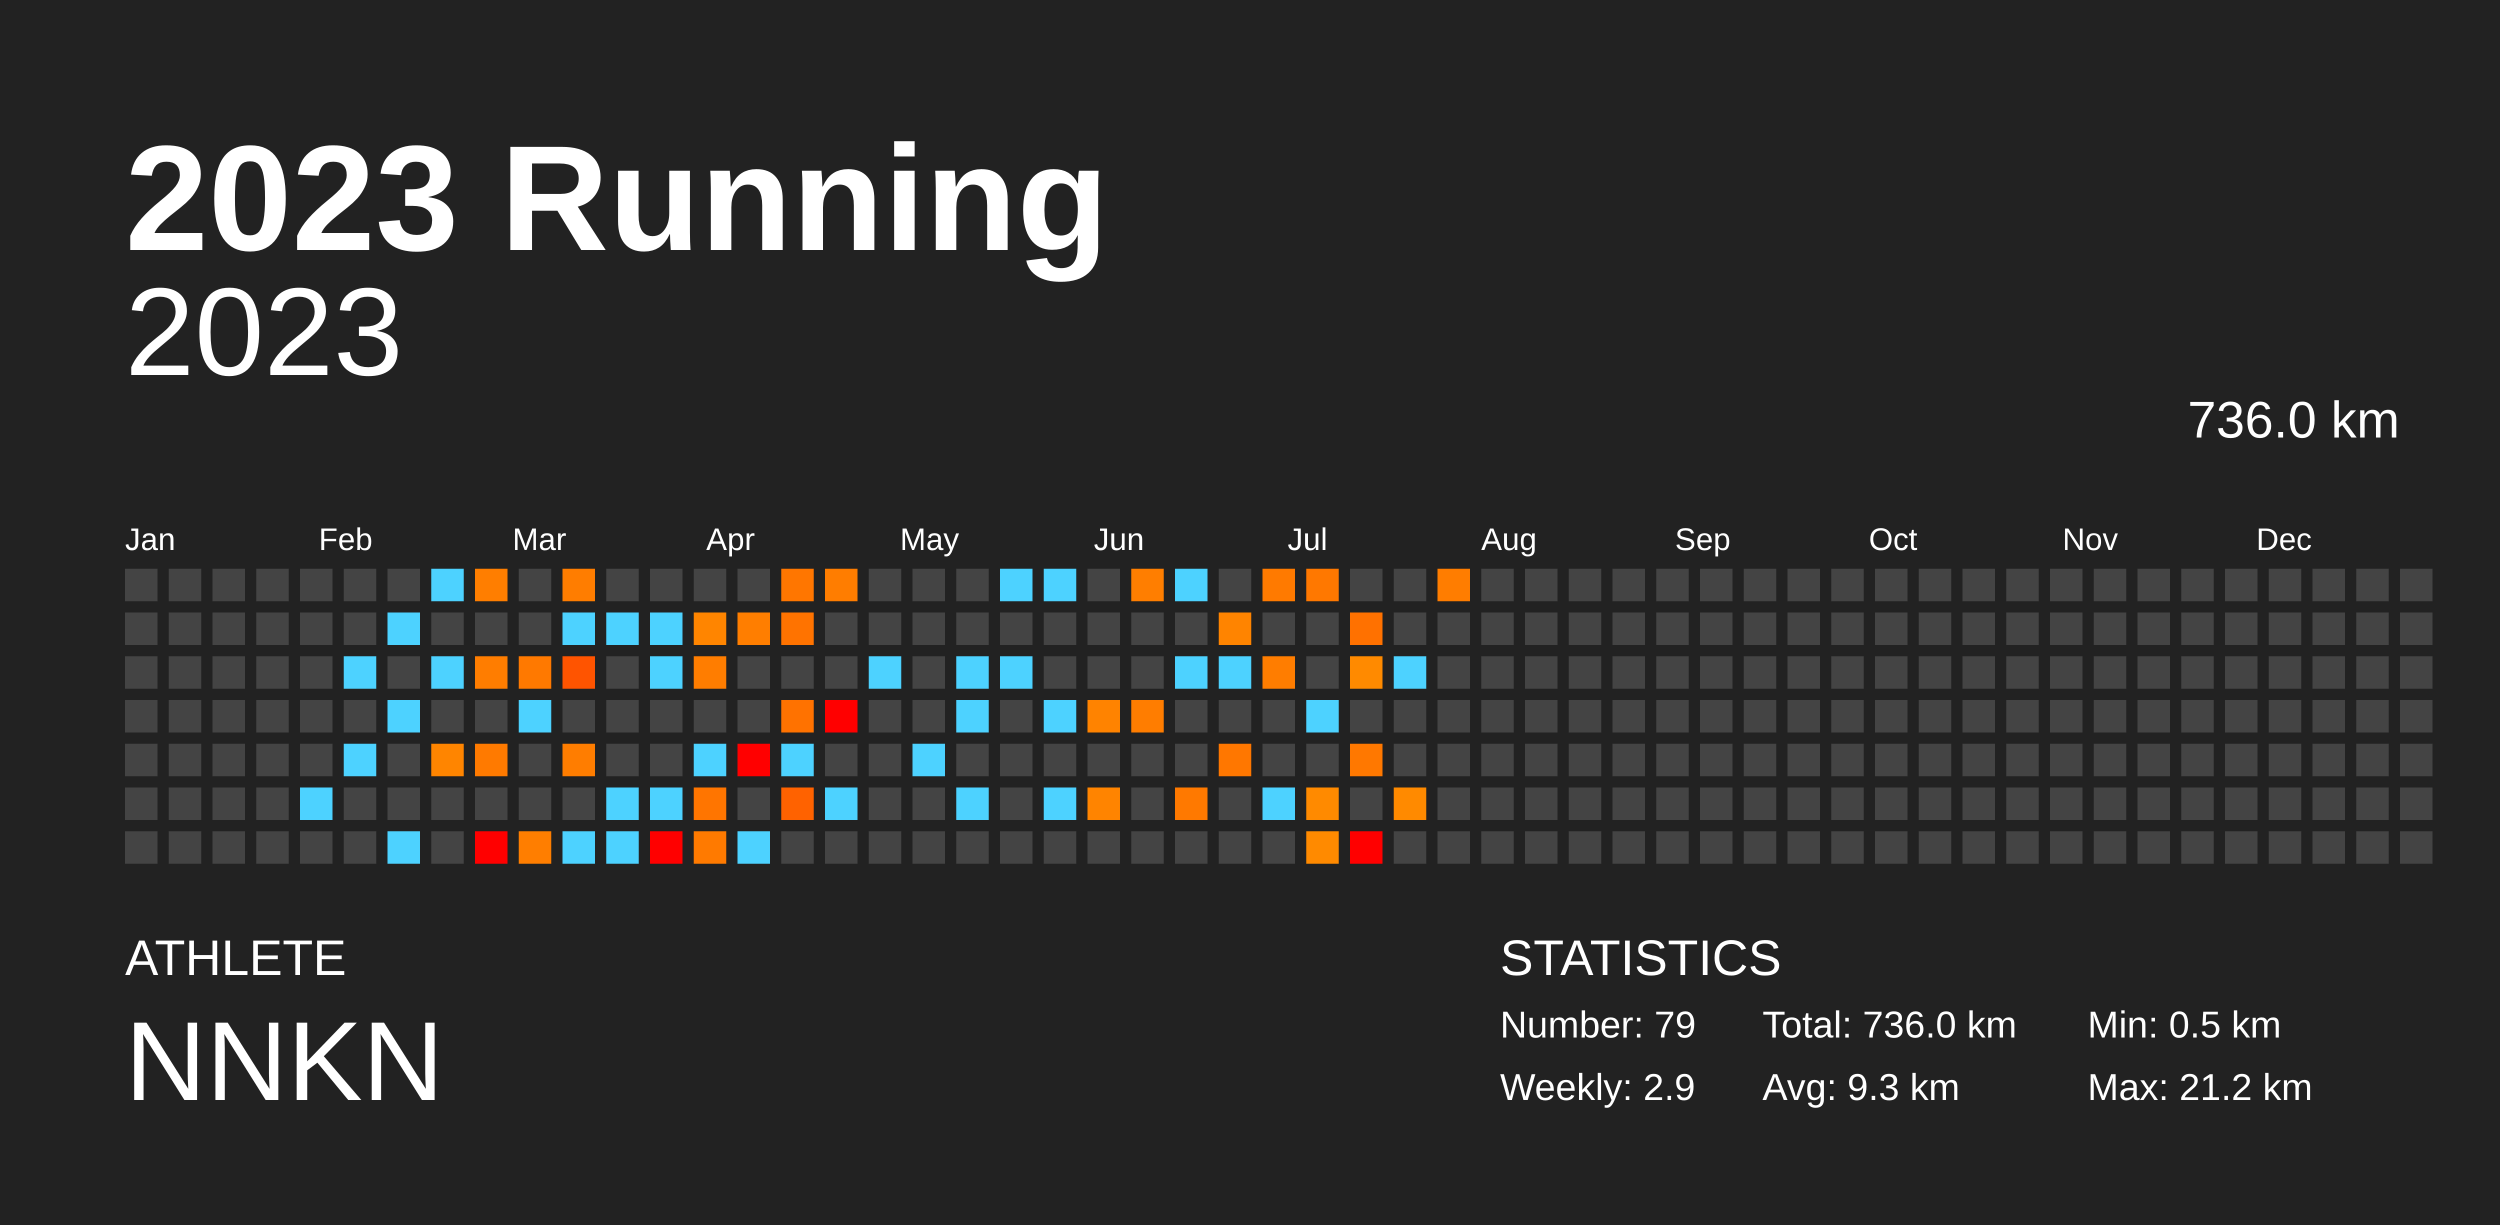
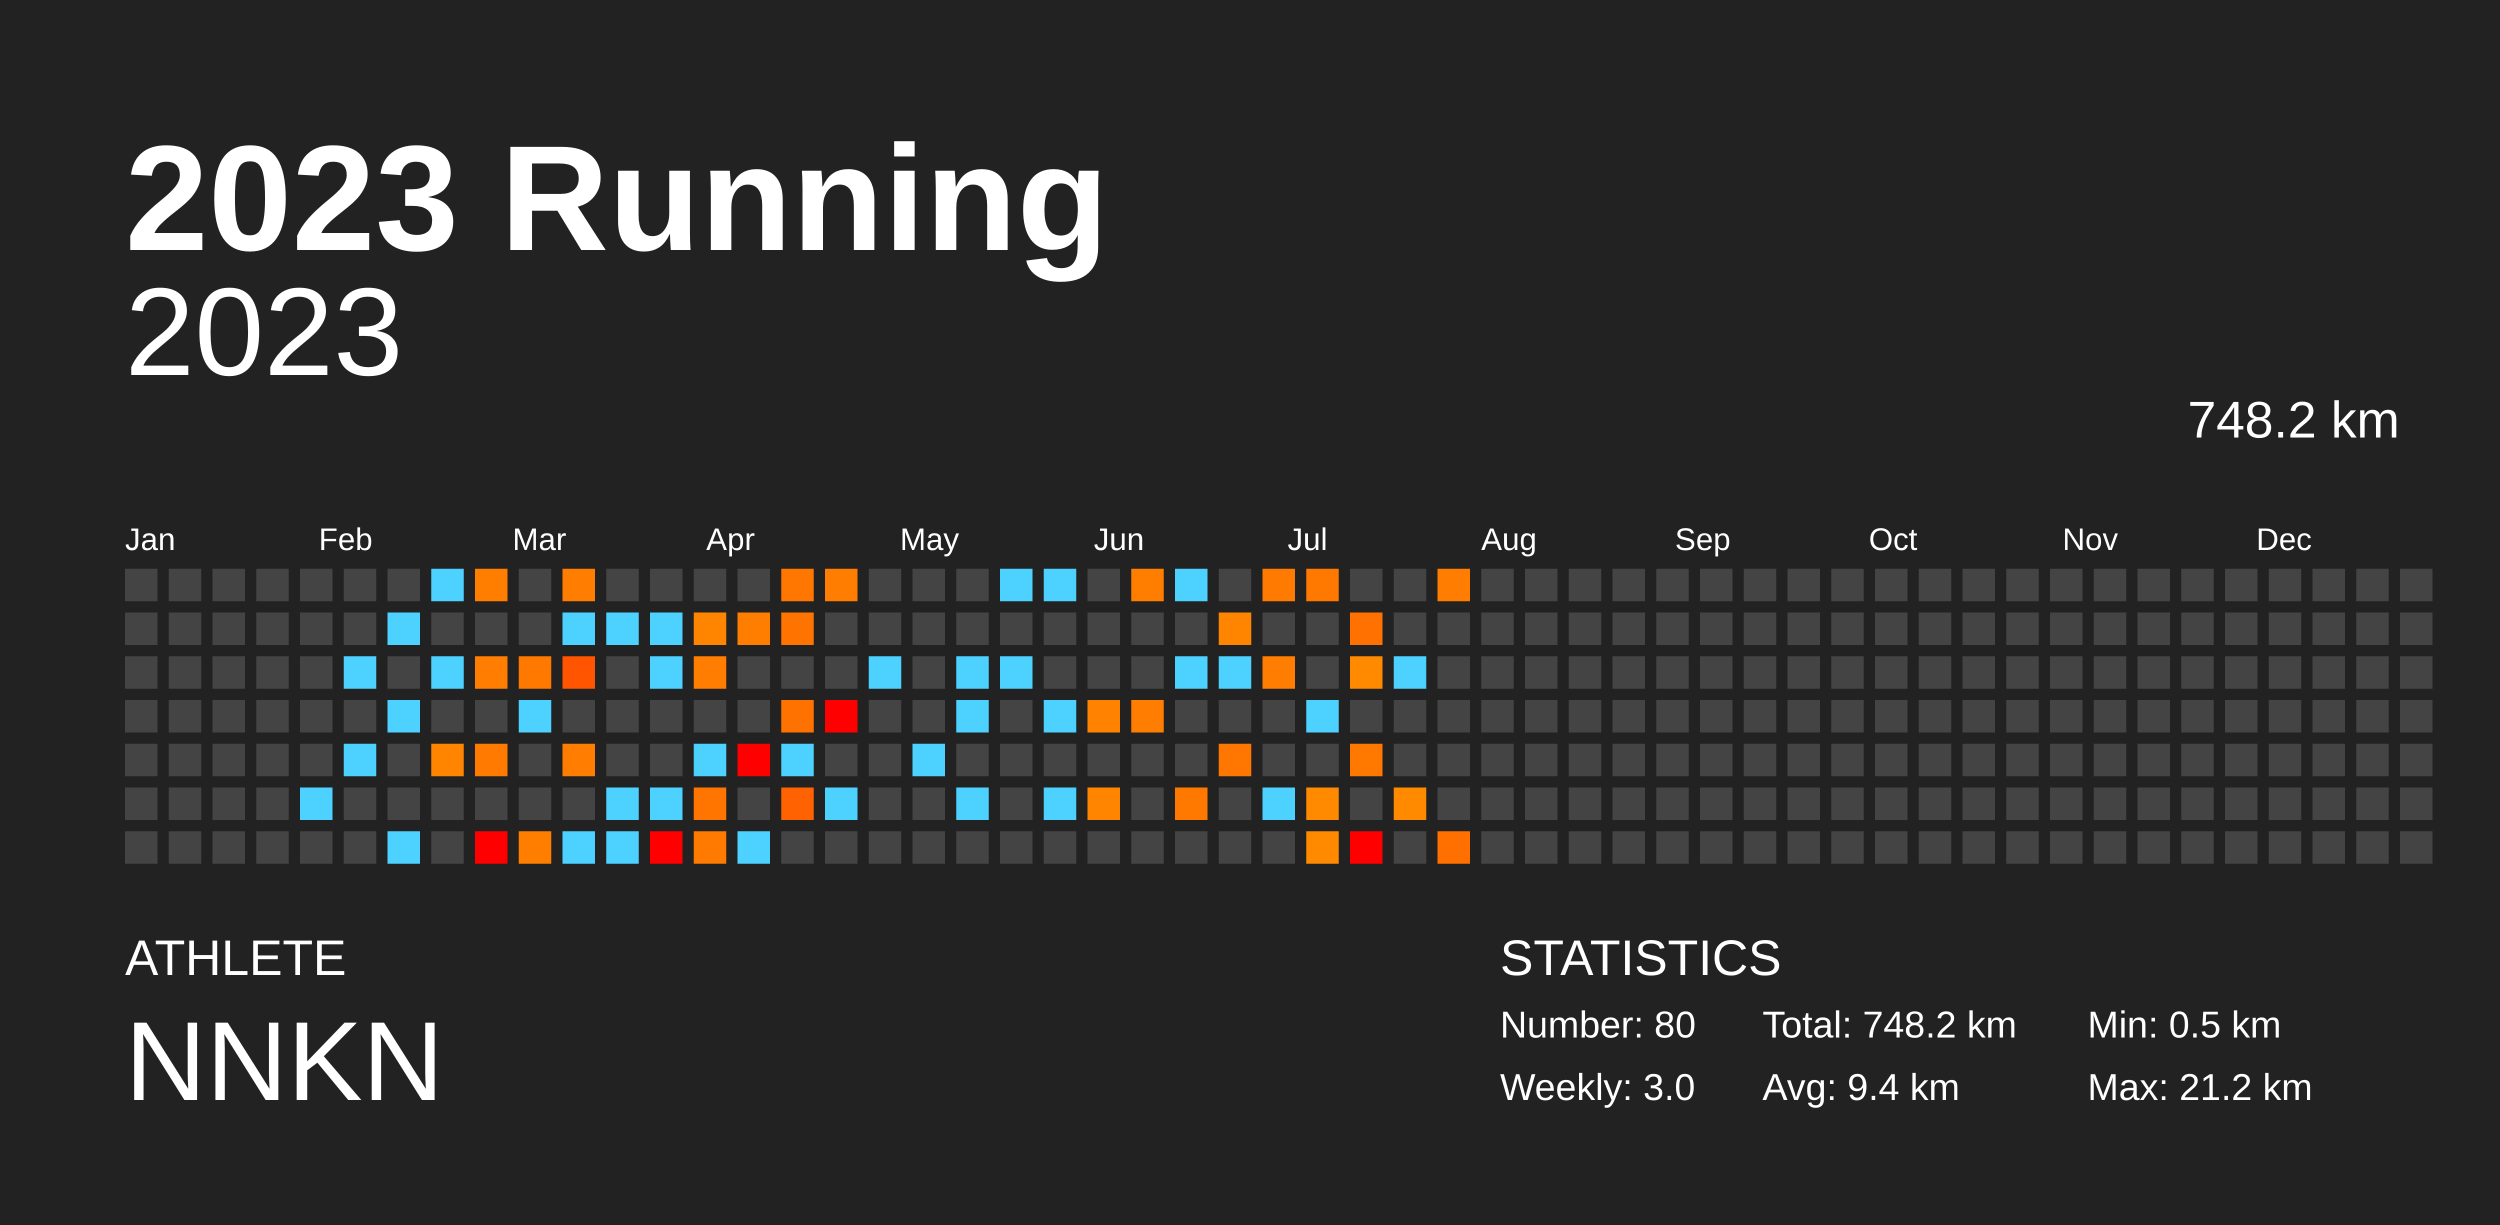
<svg xmlns="http://www.w3.org/2000/svg" baseProfile="full" height="98mm" version="1.1" viewBox="0,0,200,98" width="200mm">
  <defs />
  <rect fill="#222222" height="98" width="200" x="0" y="0" />
  <text fill="#FFFFFF" style="font-size:12px; font-family:Arial; font-weight:bold;" x="10" y="20">2023 Running</text>
  <text fill="#FFFFFF" style="font-size:4px; font-family:Arial" x="10" y="78">ATHLETE</text>
  <text fill="#FFFFFF" style="font-size:9px; font-family:Arial" x="10" y="88">NNKN</text>
  <text fill="#FFFFFF" style="font-size:4px; font-family:Arial" x="120" y="78">STATISTICS</text>
-   <text fill="#FFFFFF" style="font-size:3px; font-family:Arial" x="120" y="83">Number: 79</text>
-   <text fill="#FFFFFF" style="font-size:3px; font-family:Arial" x="120" y="88">Weekly: 2.9</text>
-   <text fill="#FFFFFF" style="font-size:3px; font-family:Arial" x="141" y="83">Total: 736.0 km</text>
-   <text fill="#FFFFFF" style="font-size:3px; font-family:Arial" x="141" y="88">Avg: 9.3 km</text>
+   <text fill="#FFFFFF" style="font-size:3px; font-family:Arial" x="120" y="83">Number: 80</text>
+   <text fill="#FFFFFF" style="font-size:3px; font-family:Arial" x="120" y="88">Weekly: 3.0</text>
+   <text fill="#FFFFFF" style="font-size:3px; font-family:Arial" x="141" y="83">Total: 748.2 km</text>
+   <text fill="#FFFFFF" style="font-size:3px; font-family:Arial" x="141" y="88">Avg: 9.4 km</text>
  <text fill="#FFFFFF" style="font-size:3px; font-family:Arial" x="167" y="83">Min: 0.5 km</text>
  <text fill="#FFFFFF" style="font-size:3px; font-family:Arial" x="167" y="88">Max: 21.2 km</text>
  <text alignment-baseline="hanging" fill="#FFFFFF" style="font-size:10.0px; font-family:Arial;" x="10" y="30">2023</text>
-   <text alignment-baseline="hanging" fill="#FFFFFF" style="font-size:4.125px; font-family:Arial;" x="175" y="35">736.0 km</text>
+   <text alignment-baseline="hanging" fill="#FFFFFF" style="font-size:4.125px; font-family:Arial;" x="175" y="35">748.2 km</text>
  <text fill="#FFFFFF" style="font-size:2.5px; font-family:Arial" x="10.0" y="44">Jan</text>
  <text fill="#FFFFFF" style="font-size:2.5px; font-family:Arial" x="25.5" y="44">Feb</text>
  <text fill="#FFFFFF" style="font-size:2.5px; font-family:Arial" x="41.0" y="44">Mar</text>
  <text fill="#FFFFFF" style="font-size:2.5px; font-family:Arial" x="56.5" y="44">Apr</text>
  <text fill="#FFFFFF" style="font-size:2.5px; font-family:Arial" x="72.0" y="44">May</text>
  <text fill="#FFFFFF" style="font-size:2.5px; font-family:Arial" x="87.5" y="44">Jun</text>
  <text fill="#FFFFFF" style="font-size:2.5px; font-family:Arial" x="103.0" y="44">Jul</text>
  <text fill="#FFFFFF" style="font-size:2.5px; font-family:Arial" x="118.5" y="44">Aug</text>
  <text fill="#FFFFFF" style="font-size:2.5px; font-family:Arial" x="134.0" y="44">Sep</text>
  <text fill="#FFFFFF" style="font-size:2.5px; font-family:Arial" x="149.5" y="44">Oct</text>
  <text fill="#FFFFFF" style="font-size:2.5px; font-family:Arial" x="165.0" y="44">Nov</text>
  <text fill="#FFFFFF" style="font-size:2.5px; font-family:Arial" x="180.5" y="44">Dec</text>
  <rect fill="#444444" height="2.6" width="2.6" x="10.0" y="45.5" />
  <rect fill="#444444" height="2.6" width="2.6" x="10.0" y="49.0" />
  <rect fill="#444444" height="2.6" width="2.6" x="10.0" y="52.5" />
  <rect fill="#444444" height="2.6" width="2.6" x="10.0" y="56.0" />
  <rect fill="#444444" height="2.6" width="2.6" x="10.0" y="59.5" />
  <rect fill="#444444" height="2.6" width="2.6" x="10.0" y="63.0" />
  <rect fill="#444444" height="2.6" width="2.6" x="10.0" y="66.5" />
  <rect fill="#444444" height="2.6" width="2.6" x="13.5" y="45.5" />
  <rect fill="#444444" height="2.6" width="2.6" x="13.5" y="49.0" />
  <rect fill="#444444" height="2.6" width="2.6" x="13.5" y="52.5" />
  <rect fill="#444444" height="2.6" width="2.6" x="13.5" y="56.0" />
  <rect fill="#444444" height="2.6" width="2.6" x="13.5" y="59.5" />
  <rect fill="#444444" height="2.6" width="2.6" x="13.5" y="63.0" />
  <rect fill="#444444" height="2.6" width="2.6" x="13.5" y="66.5" />
  <rect fill="#444444" height="2.6" width="2.6" x="17.0" y="45.5" />
  <rect fill="#444444" height="2.6" width="2.6" x="17.0" y="49.0" />
  <rect fill="#444444" height="2.6" width="2.6" x="17.0" y="52.5" />
  <rect fill="#444444" height="2.6" width="2.6" x="17.0" y="56.0" />
  <rect fill="#444444" height="2.6" width="2.6" x="17.0" y="59.5" />
  <rect fill="#444444" height="2.6" width="2.6" x="17.0" y="63.0" />
  <rect fill="#444444" height="2.6" width="2.6" x="17.0" y="66.5" />
  <rect fill="#444444" height="2.6" width="2.6" x="20.5" y="45.5" />
  <rect fill="#444444" height="2.6" width="2.6" x="20.5" y="49.0" />
  <rect fill="#444444" height="2.6" width="2.6" x="20.5" y="52.5" />
  <rect fill="#444444" height="2.6" width="2.6" x="20.5" y="56.0" />
  <rect fill="#444444" height="2.6" width="2.6" x="20.5" y="59.5" />
  <rect fill="#444444" height="2.6" width="2.6" x="20.5" y="63.0" />
  <rect fill="#444444" height="2.6" width="2.6" x="20.5" y="66.5" />
  <rect fill="#444444" height="2.6" width="2.6" x="24.0" y="45.5" />
  <rect fill="#444444" height="2.6" width="2.6" x="24.0" y="49.0" />
  <rect fill="#444444" height="2.6" width="2.6" x="24.0" y="52.5" />
  <rect fill="#444444" height="2.6" width="2.6" x="24.0" y="56.0" />
  <rect fill="#444444" height="2.6" width="2.6" x="24.0" y="59.5" />
  <rect fill="#4dd2ff" height="2.6" width="2.6" x="24.0" y="63.0" />
  <rect fill="#444444" height="2.6" width="2.6" x="24.0" y="66.5" />
  <rect fill="#444444" height="2.6" width="2.6" x="27.5" y="45.5" />
  <rect fill="#444444" height="2.6" width="2.6" x="27.5" y="49.0" />
  <rect fill="#4dd2ff" height="2.6" width="2.6" x="27.5" y="52.5" />
  <rect fill="#444444" height="2.6" width="2.6" x="27.5" y="56.0" />
  <rect fill="#4dd2ff" height="2.6" width="2.6" x="27.5" y="59.5" />
  <rect fill="#444444" height="2.6" width="2.6" x="27.5" y="63.0" />
  <rect fill="#444444" height="2.6" width="2.6" x="27.5" y="66.5" />
  <rect fill="#444444" height="2.6" width="2.6" x="31.0" y="45.5" />
  <rect fill="#4dd2ff" height="2.6" width="2.6" x="31.0" y="49.0" />
  <rect fill="#444444" height="2.6" width="2.6" x="31.0" y="52.5" />
  <rect fill="#4dd2ff" height="2.6" width="2.6" x="31.0" y="56.0" />
  <rect fill="#444444" height="2.6" width="2.6" x="31.0" y="59.5" />
  <rect fill="#444444" height="2.6" width="2.6" x="31.0" y="63.0" />
  <rect fill="#4dd2ff" height="2.6" width="2.6" x="31.0" y="66.5" />
  <rect fill="#4dd2ff" height="2.6" width="2.6" x="34.5" y="45.5" />
  <rect fill="#444444" height="2.6" width="2.6" x="34.5" y="49.0" />
  <rect fill="#4dd2ff" height="2.6" width="2.6" x="34.5" y="52.5" />
  <rect fill="#444444" height="2.6" width="2.6" x="34.5" y="56.0" />
  <rect fill="#ff8500" height="2.6" width="2.6" x="34.5" y="59.5" />
  <rect fill="#444444" height="2.6" width="2.6" x="34.5" y="63.0" />
  <rect fill="#444444" height="2.6" width="2.6" x="34.5" y="66.5" />
  <rect fill="#ff7e00" height="2.6" width="2.6" x="38.0" y="45.5" />
  <rect fill="#444444" height="2.6" width="2.6" x="38.0" y="49.0" />
  <rect fill="#ff7d00" height="2.6" width="2.6" x="38.0" y="52.5" />
  <rect fill="#444444" height="2.6" width="2.6" x="38.0" y="56.0" />
  <rect fill="#ff7a00" height="2.6" width="2.6" x="38.0" y="59.5" />
  <rect fill="#444444" height="2.6" width="2.6" x="38.0" y="63.0" />
  <rect fill="red" height="2.6" width="2.6" x="38.0" y="66.5" />
  <rect fill="#444444" height="2.6" width="2.6" x="41.5" y="45.5" />
  <rect fill="#444444" height="2.6" width="2.6" x="41.5" y="49.0" />
  <rect fill="#ff7900" height="2.6" width="2.6" x="41.5" y="52.5" />
  <rect fill="#4dd2ff" height="2.6" width="2.6" x="41.5" y="56.0" />
  <rect fill="#444444" height="2.6" width="2.6" x="41.5" y="59.5" />
  <rect fill="#444444" height="2.6" width="2.6" x="41.5" y="63.0" />
  <rect fill="#ff7e00" height="2.6" width="2.6" x="41.5" y="66.5" />
  <rect fill="#ff7d00" height="2.6" width="2.6" x="45.0" y="45.5" />
  <rect fill="#4dd2ff" height="2.6" width="2.6" x="45.0" y="49.0" />
  <rect fill="#ff5400" height="2.6" width="2.6" x="45.0" y="52.5" />
  <rect fill="#444444" height="2.6" width="2.6" x="45.0" y="56.0" />
  <rect fill="#ff7d00" height="2.6" width="2.6" x="45.0" y="59.5" />
  <rect fill="#444444" height="2.6" width="2.6" x="45.0" y="63.0" />
  <rect fill="#4dd2ff" height="2.6" width="2.6" x="45.0" y="66.5" />
  <rect fill="#444444" height="2.6" width="2.6" x="48.5" y="45.5" />
  <rect fill="#4dd2ff" height="2.6" width="2.6" x="48.5" y="49.0" />
  <rect fill="#444444" height="2.6" width="2.6" x="48.5" y="52.5" />
  <rect fill="#444444" height="2.6" width="2.6" x="48.5" y="56.0" />
  <rect fill="#444444" height="2.6" width="2.6" x="48.5" y="59.5" />
  <rect fill="#4dd2ff" height="2.6" width="2.6" x="48.5" y="63.0" />
  <rect fill="#4dd2ff" height="2.6" width="2.6" x="48.5" y="66.5" />
  <rect fill="#444444" height="2.6" width="2.6" x="52.0" y="45.5" />
  <rect fill="#4dd2ff" height="2.6" width="2.6" x="52.0" y="49.0" />
  <rect fill="#4dd2ff" height="2.6" width="2.6" x="52.0" y="52.5" />
  <rect fill="#444444" height="2.6" width="2.6" x="52.0" y="56.0" />
  <rect fill="#444444" height="2.6" width="2.6" x="52.0" y="59.5" />
  <rect fill="#4dd2ff" height="2.6" width="2.6" x="52.0" y="63.0" />
  <rect fill="red" height="2.6" width="2.6" x="52.0" y="66.5" />
  <rect fill="#444444" height="2.6" width="2.6" x="55.5" y="45.5" />
  <rect fill="#ff8500" height="2.6" width="2.6" x="55.5" y="49.0" />
  <rect fill="#ff7d00" height="2.6" width="2.6" x="55.5" y="52.5" />
  <rect fill="#444444" height="2.6" width="2.6" x="55.5" y="56.0" />
  <rect fill="#4dd2ff" height="2.6" width="2.6" x="55.5" y="59.5" />
  <rect fill="#ff7500" height="2.6" width="2.6" x="55.5" y="63.0" />
  <rect fill="#ff7a00" height="2.6" width="2.6" x="55.5" y="66.5" />
  <rect fill="#444444" height="2.6" width="2.6" x="59.0" y="45.5" />
  <rect fill="#ff7e00" height="2.6" width="2.6" x="59.0" y="49.0" />
  <rect fill="#444444" height="2.6" width="2.6" x="59.0" y="52.5" />
  <rect fill="#444444" height="2.6" width="2.6" x="59.0" y="56.0" />
  <rect fill="red" height="2.6" width="2.6" x="59.0" y="59.5" />
  <rect fill="#444444" height="2.6" width="2.6" x="59.0" y="63.0" />
  <rect fill="#4dd2ff" height="2.6" width="2.6" x="59.0" y="66.5" />
  <rect fill="#ff7600" height="2.6" width="2.6" x="62.5" y="45.5" />
  <rect fill="#ff7300" height="2.6" width="2.6" x="62.5" y="49.0" />
  <rect fill="#444444" height="2.6" width="2.6" x="62.5" y="52.5" />
  <rect fill="#ff7200" height="2.6" width="2.6" x="62.5" y="56.0" />
  <rect fill="#4dd2ff" height="2.6" width="2.6" x="62.5" y="59.5" />
  <rect fill="#ff6200" height="2.6" width="2.6" x="62.5" y="63.0" />
  <rect fill="#444444" height="2.6" width="2.6" x="62.5" y="66.5" />
  <rect fill="#ff7d00" height="2.6" width="2.6" x="66.0" y="45.5" />
  <rect fill="#444444" height="2.6" width="2.6" x="66.0" y="49.0" />
  <rect fill="#444444" height="2.6" width="2.6" x="66.0" y="52.5" />
  <rect fill="red" height="2.6" width="2.6" x="66.0" y="56.0" />
  <rect fill="#444444" height="2.6" width="2.6" x="66.0" y="59.5" />
  <rect fill="#4dd2ff" height="2.6" width="2.6" x="66.0" y="63.0" />
  <rect fill="#444444" height="2.6" width="2.6" x="66.0" y="66.5" />
  <rect fill="#444444" height="2.6" width="2.6" x="69.5" y="45.5" />
  <rect fill="#444444" height="2.6" width="2.6" x="69.5" y="49.0" />
  <rect fill="#4dd2ff" height="2.6" width="2.6" x="69.5" y="52.5" />
  <rect fill="#444444" height="2.6" width="2.6" x="69.5" y="56.0" />
  <rect fill="#444444" height="2.6" width="2.6" x="69.5" y="59.5" />
  <rect fill="#444444" height="2.6" width="2.6" x="69.5" y="63.0" />
  <rect fill="#444444" height="2.6" width="2.6" x="69.5" y="66.5" />
  <rect fill="#444444" height="2.6" width="2.6" x="73.0" y="45.5" />
  <rect fill="#444444" height="2.6" width="2.6" x="73.0" y="49.0" />
  <rect fill="#444444" height="2.6" width="2.6" x="73.0" y="52.5" />
  <rect fill="#444444" height="2.6" width="2.6" x="73.0" y="56.0" />
  <rect fill="#4dd2ff" height="2.6" width="2.6" x="73.0" y="59.5" />
  <rect fill="#444444" height="2.6" width="2.6" x="73.0" y="63.0" />
  <rect fill="#444444" height="2.6" width="2.6" x="73.0" y="66.5" />
  <rect fill="#444444" height="2.6" width="2.6" x="76.5" y="45.5" />
  <rect fill="#444444" height="2.6" width="2.6" x="76.5" y="49.0" />
  <rect fill="#4dd2ff" height="2.6" width="2.6" x="76.5" y="52.5" />
  <rect fill="#4dd2ff" height="2.6" width="2.6" x="76.5" y="56.0" />
  <rect fill="#444444" height="2.6" width="2.6" x="76.5" y="59.5" />
  <rect fill="#4dd2ff" height="2.6" width="2.6" x="76.5" y="63.0" />
  <rect fill="#444444" height="2.6" width="2.6" x="76.5" y="66.5" />
  <rect fill="#4dd2ff" height="2.6" width="2.6" x="80.0" y="45.5" />
  <rect fill="#444444" height="2.6" width="2.6" x="80.0" y="49.0" />
  <rect fill="#4dd2ff" height="2.6" width="2.6" x="80.0" y="52.5" />
  <rect fill="#444444" height="2.6" width="2.6" x="80.0" y="56.0" />
  <rect fill="#444444" height="2.6" width="2.6" x="80.0" y="59.5" />
  <rect fill="#444444" height="2.6" width="2.6" x="80.0" y="63.0" />
  <rect fill="#444444" height="2.6" width="2.6" x="80.0" y="66.5" />
  <rect fill="#4dd2ff" height="2.6" width="2.6" x="83.5" y="45.5" />
  <rect fill="#444444" height="2.6" width="2.6" x="83.5" y="49.0" />
  <rect fill="#444444" height="2.6" width="2.6" x="83.5" y="52.5" />
  <rect fill="#4dd2ff" height="2.6" width="2.6" x="83.5" y="56.0" />
  <rect fill="#444444" height="2.6" width="2.6" x="83.5" y="59.5" />
  <rect fill="#4dd2ff" height="2.6" width="2.6" x="83.5" y="63.0" />
  <rect fill="#444444" height="2.6" width="2.6" x="83.5" y="66.5" />
  <rect fill="#444444" height="2.6" width="2.6" x="87.0" y="45.5" />
  <rect fill="#444444" height="2.6" width="2.6" x="87.0" y="49.0" />
  <rect fill="#444444" height="2.6" width="2.6" x="87.0" y="52.5" />
  <rect fill="#ff8300" height="2.6" width="2.6" x="87.0" y="56.0" />
  <rect fill="#444444" height="2.6" width="2.6" x="87.0" y="59.5" />
  <rect fill="#ff8400" height="2.6" width="2.6" x="87.0" y="63.0" />
  <rect fill="#444444" height="2.6" width="2.6" x="87.0" y="66.5" />
  <rect fill="#ff7e00" height="2.6" width="2.6" x="90.5" y="45.5" />
  <rect fill="#444444" height="2.6" width="2.6" x="90.5" y="49.0" />
  <rect fill="#444444" height="2.6" width="2.6" x="90.5" y="52.5" />
  <rect fill="#ff7d00" height="2.6" width="2.6" x="90.5" y="56.0" />
  <rect fill="#444444" height="2.6" width="2.6" x="90.5" y="59.5" />
  <rect fill="#444444" height="2.6" width="2.6" x="90.5" y="63.0" />
  <rect fill="#444444" height="2.6" width="2.6" x="90.5" y="66.5" />
  <rect fill="#4dd2ff" height="2.6" width="2.6" x="94.0" y="45.5" />
  <rect fill="#444444" height="2.6" width="2.6" x="94.0" y="49.0" />
  <rect fill="#4dd2ff" height="2.6" width="2.6" x="94.0" y="52.5" />
  <rect fill="#444444" height="2.6" width="2.6" x="94.0" y="56.0" />
  <rect fill="#444444" height="2.6" width="2.6" x="94.0" y="59.5" />
  <rect fill="#ff7900" height="2.6" width="2.6" x="94.0" y="63.0" />
  <rect fill="#444444" height="2.6" width="2.6" x="94.0" y="66.5" />
  <rect fill="#444444" height="2.6" width="2.6" x="97.5" y="45.5" />
  <rect fill="#ff8400" height="2.6" width="2.6" x="97.5" y="49.0" />
  <rect fill="#4dd2ff" height="2.6" width="2.6" x="97.5" y="52.5" />
  <rect fill="#444444" height="2.6" width="2.6" x="97.5" y="56.0" />
  <rect fill="#ff7700" height="2.6" width="2.6" x="97.5" y="59.5" />
  <rect fill="#444444" height="2.6" width="2.6" x="97.5" y="63.0" />
  <rect fill="#444444" height="2.6" width="2.6" x="97.5" y="66.5" />
  <rect fill="#ff7a00" height="2.6" width="2.6" x="101.0" y="45.5" />
  <rect fill="#444444" height="2.6" width="2.6" x="101.0" y="49.0" />
  <rect fill="#ff7d00" height="2.6" width="2.6" x="101.0" y="52.5" />
  <rect fill="#444444" height="2.6" width="2.6" x="101.0" y="56.0" />
  <rect fill="#444444" height="2.6" width="2.6" x="101.0" y="59.5" />
  <rect fill="#4dd2ff" height="2.6" width="2.6" x="101.0" y="63.0" />
  <rect fill="#444444" height="2.6" width="2.6" x="101.0" y="66.5" />
  <rect fill="#ff7800" height="2.6" width="2.6" x="104.5" y="45.5" />
  <rect fill="#444444" height="2.6" width="2.6" x="104.5" y="49.0" />
  <rect fill="#444444" height="2.6" width="2.6" x="104.5" y="52.5" />
  <rect fill="#4dd2ff" height="2.6" width="2.6" x="104.5" y="56.0" />
  <rect fill="#444444" height="2.6" width="2.6" x="104.5" y="59.5" />
  <rect fill="#ff8a00" height="2.6" width="2.6" x="104.5" y="63.0" />
  <rect fill="#ff8a00" height="2.6" width="2.6" x="104.5" y="66.5" />
  <rect fill="#444444" height="2.6" width="2.6" x="108.0" y="45.5" />
  <rect fill="#ff7100" height="2.6" width="2.6" x="108.0" y="49.0" />
  <rect fill="#ff8a00" height="2.6" width="2.6" x="108.0" y="52.5" />
  <rect fill="#444444" height="2.6" width="2.6" x="108.0" y="56.0" />
  <rect fill="#ff7800" height="2.6" width="2.6" x="108.0" y="59.5" />
  <rect fill="#444444" height="2.6" width="2.6" x="108.0" y="63.0" />
  <rect fill="red" height="2.6" width="2.6" x="108.0" y="66.5" />
  <rect fill="#444444" height="2.6" width="2.6" x="111.5" y="45.5" />
  <rect fill="#444444" height="2.6" width="2.6" x="111.5" y="49.0" />
  <rect fill="#4dd2ff" height="2.6" width="2.6" x="111.5" y="52.5" />
  <rect fill="#444444" height="2.6" width="2.6" x="111.5" y="56.0" />
  <rect fill="#444444" height="2.6" width="2.6" x="111.5" y="59.5" />
  <rect fill="#ff8a00" height="2.6" width="2.6" x="111.5" y="63.0" />
  <rect fill="#444444" height="2.6" width="2.6" x="111.5" y="66.5" />
  <rect fill="#ff7d00" height="2.6" width="2.6" x="115.0" y="45.5" />
  <rect fill="#444444" height="2.6" width="2.6" x="115.0" y="49.0" />
  <rect fill="#444444" height="2.6" width="2.6" x="115.0" y="52.5" />
  <rect fill="#444444" height="2.6" width="2.6" x="115.0" y="56.0" />
  <rect fill="#444444" height="2.6" width="2.6" x="115.0" y="59.5" />
  <rect fill="#444444" height="2.6" width="2.6" x="115.0" y="63.0" />
-   <rect fill="#444444" height="2.6" width="2.6" x="115.0" y="66.5" />
+   <rect fill="#ff7000" height="2.6" width="2.6" x="115.0" y="66.5" />
  <rect fill="#444444" height="2.6" width="2.6" x="118.5" y="45.5" />
  <rect fill="#444444" height="2.6" width="2.6" x="118.5" y="49.0" />
  <rect fill="#444444" height="2.6" width="2.6" x="118.5" y="52.5" />
  <rect fill="#444444" height="2.6" width="2.6" x="118.5" y="56.0" />
  <rect fill="#444444" height="2.6" width="2.6" x="118.5" y="59.5" />
  <rect fill="#444444" height="2.6" width="2.6" x="118.5" y="63.0" />
  <rect fill="#444444" height="2.6" width="2.6" x="118.5" y="66.5" />
  <rect fill="#444444" height="2.6" width="2.6" x="122.0" y="45.5" />
  <rect fill="#444444" height="2.6" width="2.6" x="122.0" y="49.0" />
  <rect fill="#444444" height="2.6" width="2.6" x="122.0" y="52.5" />
  <rect fill="#444444" height="2.6" width="2.6" x="122.0" y="56.0" />
  <rect fill="#444444" height="2.6" width="2.6" x="122.0" y="59.5" />
  <rect fill="#444444" height="2.6" width="2.6" x="122.0" y="63.0" />
  <rect fill="#444444" height="2.6" width="2.6" x="122.0" y="66.5" />
  <rect fill="#444444" height="2.6" width="2.6" x="125.5" y="45.5" />
  <rect fill="#444444" height="2.6" width="2.6" x="125.5" y="49.0" />
  <rect fill="#444444" height="2.6" width="2.6" x="125.5" y="52.5" />
  <rect fill="#444444" height="2.6" width="2.6" x="125.5" y="56.0" />
  <rect fill="#444444" height="2.6" width="2.6" x="125.5" y="59.5" />
  <rect fill="#444444" height="2.6" width="2.6" x="125.5" y="63.0" />
  <rect fill="#444444" height="2.6" width="2.6" x="125.5" y="66.5" />
  <rect fill="#444444" height="2.6" width="2.6" x="129.0" y="45.5" />
  <rect fill="#444444" height="2.6" width="2.6" x="129.0" y="49.0" />
  <rect fill="#444444" height="2.6" width="2.6" x="129.0" y="52.5" />
  <rect fill="#444444" height="2.6" width="2.6" x="129.0" y="56.0" />
  <rect fill="#444444" height="2.6" width="2.6" x="129.0" y="59.5" />
  <rect fill="#444444" height="2.6" width="2.6" x="129.0" y="63.0" />
  <rect fill="#444444" height="2.6" width="2.6" x="129.0" y="66.5" />
  <rect fill="#444444" height="2.6" width="2.6" x="132.5" y="45.5" />
  <rect fill="#444444" height="2.6" width="2.6" x="132.5" y="49.0" />
  <rect fill="#444444" height="2.6" width="2.6" x="132.5" y="52.5" />
  <rect fill="#444444" height="2.6" width="2.6" x="132.5" y="56.0" />
  <rect fill="#444444" height="2.6" width="2.6" x="132.5" y="59.5" />
  <rect fill="#444444" height="2.6" width="2.6" x="132.5" y="63.0" />
  <rect fill="#444444" height="2.6" width="2.6" x="132.5" y="66.5" />
  <rect fill="#444444" height="2.6" width="2.6" x="136.0" y="45.5" />
  <rect fill="#444444" height="2.6" width="2.6" x="136.0" y="49.0" />
  <rect fill="#444444" height="2.6" width="2.6" x="136.0" y="52.5" />
  <rect fill="#444444" height="2.6" width="2.6" x="136.0" y="56.0" />
  <rect fill="#444444" height="2.6" width="2.6" x="136.0" y="59.5" />
  <rect fill="#444444" height="2.6" width="2.6" x="136.0" y="63.0" />
  <rect fill="#444444" height="2.6" width="2.6" x="136.0" y="66.5" />
  <rect fill="#444444" height="2.6" width="2.6" x="139.5" y="45.5" />
  <rect fill="#444444" height="2.6" width="2.6" x="139.5" y="49.0" />
  <rect fill="#444444" height="2.6" width="2.6" x="139.5" y="52.5" />
  <rect fill="#444444" height="2.6" width="2.6" x="139.5" y="56.0" />
  <rect fill="#444444" height="2.6" width="2.6" x="139.5" y="59.5" />
  <rect fill="#444444" height="2.6" width="2.6" x="139.5" y="63.0" />
  <rect fill="#444444" height="2.6" width="2.6" x="139.5" y="66.5" />
  <rect fill="#444444" height="2.6" width="2.6" x="143.0" y="45.5" />
  <rect fill="#444444" height="2.6" width="2.6" x="143.0" y="49.0" />
  <rect fill="#444444" height="2.6" width="2.6" x="143.0" y="52.5" />
  <rect fill="#444444" height="2.6" width="2.6" x="143.0" y="56.0" />
  <rect fill="#444444" height="2.6" width="2.6" x="143.0" y="59.5" />
  <rect fill="#444444" height="2.6" width="2.6" x="143.0" y="63.0" />
  <rect fill="#444444" height="2.6" width="2.6" x="143.0" y="66.5" />
  <rect fill="#444444" height="2.6" width="2.6" x="146.5" y="45.5" />
  <rect fill="#444444" height="2.6" width="2.6" x="146.5" y="49.0" />
  <rect fill="#444444" height="2.6" width="2.6" x="146.5" y="52.5" />
  <rect fill="#444444" height="2.6" width="2.6" x="146.5" y="56.0" />
  <rect fill="#444444" height="2.6" width="2.6" x="146.5" y="59.5" />
  <rect fill="#444444" height="2.6" width="2.6" x="146.5" y="63.0" />
  <rect fill="#444444" height="2.6" width="2.6" x="146.5" y="66.5" />
  <rect fill="#444444" height="2.6" width="2.6" x="150.0" y="45.5" />
  <rect fill="#444444" height="2.6" width="2.6" x="150.0" y="49.0" />
  <rect fill="#444444" height="2.6" width="2.6" x="150.0" y="52.5" />
  <rect fill="#444444" height="2.6" width="2.6" x="150.0" y="56.0" />
  <rect fill="#444444" height="2.6" width="2.6" x="150.0" y="59.5" />
  <rect fill="#444444" height="2.6" width="2.6" x="150.0" y="63.0" />
  <rect fill="#444444" height="2.6" width="2.6" x="150.0" y="66.5" />
  <rect fill="#444444" height="2.6" width="2.6" x="153.5" y="45.5" />
  <rect fill="#444444" height="2.6" width="2.6" x="153.5" y="49.0" />
  <rect fill="#444444" height="2.6" width="2.6" x="153.5" y="52.5" />
  <rect fill="#444444" height="2.6" width="2.6" x="153.5" y="56.0" />
  <rect fill="#444444" height="2.6" width="2.6" x="153.5" y="59.5" />
  <rect fill="#444444" height="2.6" width="2.6" x="153.5" y="63.0" />
  <rect fill="#444444" height="2.6" width="2.6" x="153.5" y="66.5" />
  <rect fill="#444444" height="2.6" width="2.6" x="157.0" y="45.5" />
  <rect fill="#444444" height="2.6" width="2.6" x="157.0" y="49.0" />
  <rect fill="#444444" height="2.6" width="2.6" x="157.0" y="52.5" />
  <rect fill="#444444" height="2.6" width="2.6" x="157.0" y="56.0" />
  <rect fill="#444444" height="2.6" width="2.6" x="157.0" y="59.5" />
  <rect fill="#444444" height="2.6" width="2.6" x="157.0" y="63.0" />
  <rect fill="#444444" height="2.6" width="2.6" x="157.0" y="66.5" />
  <rect fill="#444444" height="2.6" width="2.6" x="160.5" y="45.5" />
  <rect fill="#444444" height="2.6" width="2.6" x="160.5" y="49.0" />
  <rect fill="#444444" height="2.6" width="2.6" x="160.5" y="52.5" />
  <rect fill="#444444" height="2.6" width="2.6" x="160.5" y="56.0" />
  <rect fill="#444444" height="2.6" width="2.6" x="160.5" y="59.5" />
  <rect fill="#444444" height="2.6" width="2.6" x="160.5" y="63.0" />
  <rect fill="#444444" height="2.6" width="2.6" x="160.5" y="66.5" />
  <rect fill="#444444" height="2.6" width="2.6" x="164.0" y="45.5" />
  <rect fill="#444444" height="2.6" width="2.6" x="164.0" y="49.0" />
  <rect fill="#444444" height="2.6" width="2.6" x="164.0" y="52.5" />
  <rect fill="#444444" height="2.6" width="2.6" x="164.0" y="56.0" />
  <rect fill="#444444" height="2.6" width="2.6" x="164.0" y="59.5" />
  <rect fill="#444444" height="2.6" width="2.6" x="164.0" y="63.0" />
  <rect fill="#444444" height="2.6" width="2.6" x="164.0" y="66.5" />
  <rect fill="#444444" height="2.6" width="2.6" x="167.5" y="45.5" />
  <rect fill="#444444" height="2.6" width="2.6" x="167.5" y="49.0" />
  <rect fill="#444444" height="2.6" width="2.6" x="167.5" y="52.5" />
  <rect fill="#444444" height="2.6" width="2.6" x="167.5" y="56.0" />
  <rect fill="#444444" height="2.6" width="2.6" x="167.5" y="59.5" />
  <rect fill="#444444" height="2.6" width="2.6" x="167.5" y="63.0" />
  <rect fill="#444444" height="2.6" width="2.6" x="167.5" y="66.5" />
  <rect fill="#444444" height="2.6" width="2.6" x="171.0" y="45.5" />
  <rect fill="#444444" height="2.6" width="2.6" x="171.0" y="49.0" />
  <rect fill="#444444" height="2.6" width="2.6" x="171.0" y="52.5" />
  <rect fill="#444444" height="2.6" width="2.6" x="171.0" y="56.0" />
  <rect fill="#444444" height="2.6" width="2.6" x="171.0" y="59.5" />
  <rect fill="#444444" height="2.6" width="2.6" x="171.0" y="63.0" />
  <rect fill="#444444" height="2.6" width="2.6" x="171.0" y="66.5" />
  <rect fill="#444444" height="2.6" width="2.6" x="174.5" y="45.5" />
  <rect fill="#444444" height="2.6" width="2.6" x="174.5" y="49.0" />
  <rect fill="#444444" height="2.6" width="2.6" x="174.5" y="52.5" />
  <rect fill="#444444" height="2.6" width="2.6" x="174.5" y="56.0" />
  <rect fill="#444444" height="2.6" width="2.6" x="174.5" y="59.5" />
  <rect fill="#444444" height="2.6" width="2.6" x="174.5" y="63.0" />
  <rect fill="#444444" height="2.6" width="2.6" x="174.5" y="66.5" />
  <rect fill="#444444" height="2.6" width="2.6" x="178.0" y="45.5" />
  <rect fill="#444444" height="2.6" width="2.6" x="178.0" y="49.0" />
  <rect fill="#444444" height="2.6" width="2.6" x="178.0" y="52.5" />
  <rect fill="#444444" height="2.6" width="2.6" x="178.0" y="56.0" />
  <rect fill="#444444" height="2.6" width="2.6" x="178.0" y="59.5" />
  <rect fill="#444444" height="2.6" width="2.6" x="178.0" y="63.0" />
  <rect fill="#444444" height="2.6" width="2.6" x="178.0" y="66.5" />
  <rect fill="#444444" height="2.6" width="2.6" x="181.5" y="45.5" />
  <rect fill="#444444" height="2.6" width="2.6" x="181.5" y="49.0" />
  <rect fill="#444444" height="2.6" width="2.6" x="181.5" y="52.5" />
  <rect fill="#444444" height="2.6" width="2.6" x="181.5" y="56.0" />
  <rect fill="#444444" height="2.6" width="2.6" x="181.5" y="59.5" />
  <rect fill="#444444" height="2.6" width="2.6" x="181.5" y="63.0" />
  <rect fill="#444444" height="2.6" width="2.6" x="181.5" y="66.5" />
  <rect fill="#444444" height="2.6" width="2.6" x="185.0" y="45.5" />
  <rect fill="#444444" height="2.6" width="2.6" x="185.0" y="49.0" />
  <rect fill="#444444" height="2.6" width="2.6" x="185.0" y="52.5" />
  <rect fill="#444444" height="2.6" width="2.6" x="185.0" y="56.0" />
  <rect fill="#444444" height="2.6" width="2.6" x="185.0" y="59.5" />
  <rect fill="#444444" height="2.6" width="2.6" x="185.0" y="63.0" />
  <rect fill="#444444" height="2.6" width="2.6" x="185.0" y="66.5" />
  <rect fill="#444444" height="2.6" width="2.6" x="188.5" y="45.5" />
  <rect fill="#444444" height="2.6" width="2.6" x="188.5" y="49.0" />
  <rect fill="#444444" height="2.6" width="2.6" x="188.5" y="52.5" />
  <rect fill="#444444" height="2.6" width="2.6" x="188.5" y="56.0" />
  <rect fill="#444444" height="2.6" width="2.6" x="188.5" y="59.5" />
  <rect fill="#444444" height="2.6" width="2.6" x="188.5" y="63.0" />
  <rect fill="#444444" height="2.6" width="2.6" x="188.5" y="66.5" />
  <rect fill="#444444" height="2.6" width="2.6" x="192.0" y="45.5" />
  <rect fill="#444444" height="2.6" width="2.6" x="192.0" y="49.0" />
  <rect fill="#444444" height="2.6" width="2.6" x="192.0" y="52.5" />
  <rect fill="#444444" height="2.6" width="2.6" x="192.0" y="56.0" />
  <rect fill="#444444" height="2.6" width="2.6" x="192.0" y="59.5" />
  <rect fill="#444444" height="2.6" width="2.6" x="192.0" y="63.0" />
  <rect fill="#444444" height="2.6" width="2.6" x="192.0" y="66.5" />
</svg>
